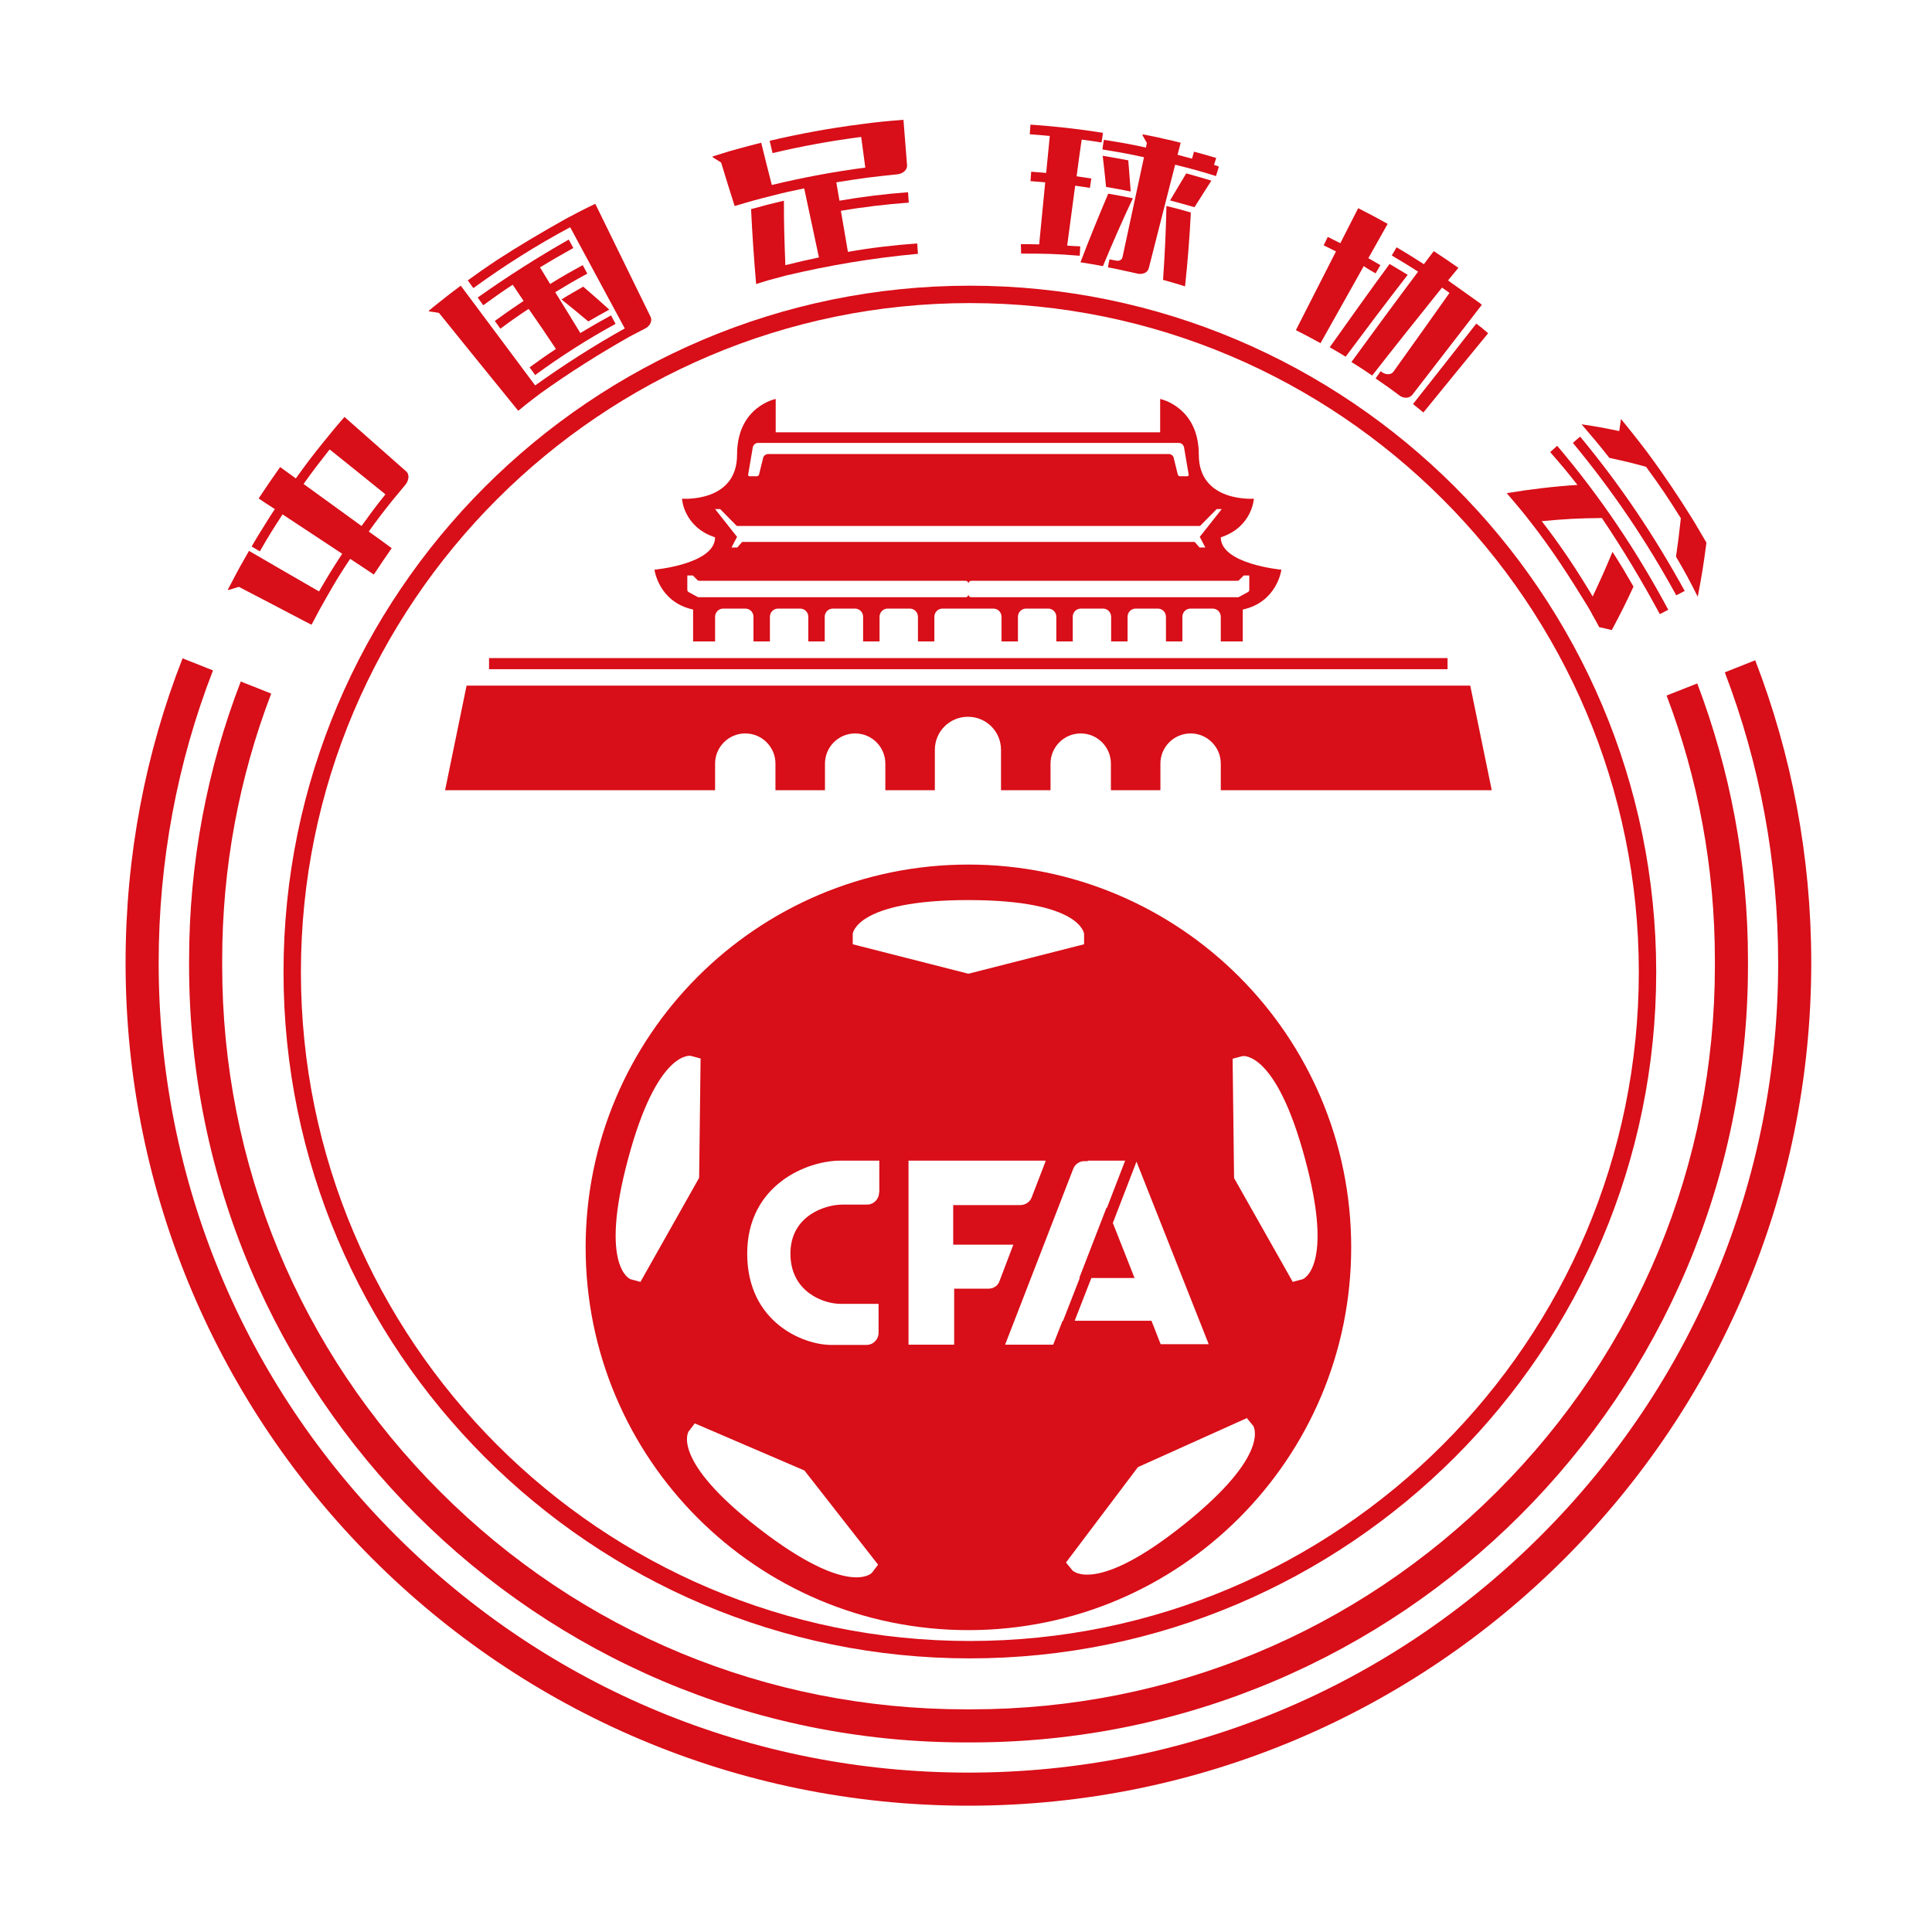
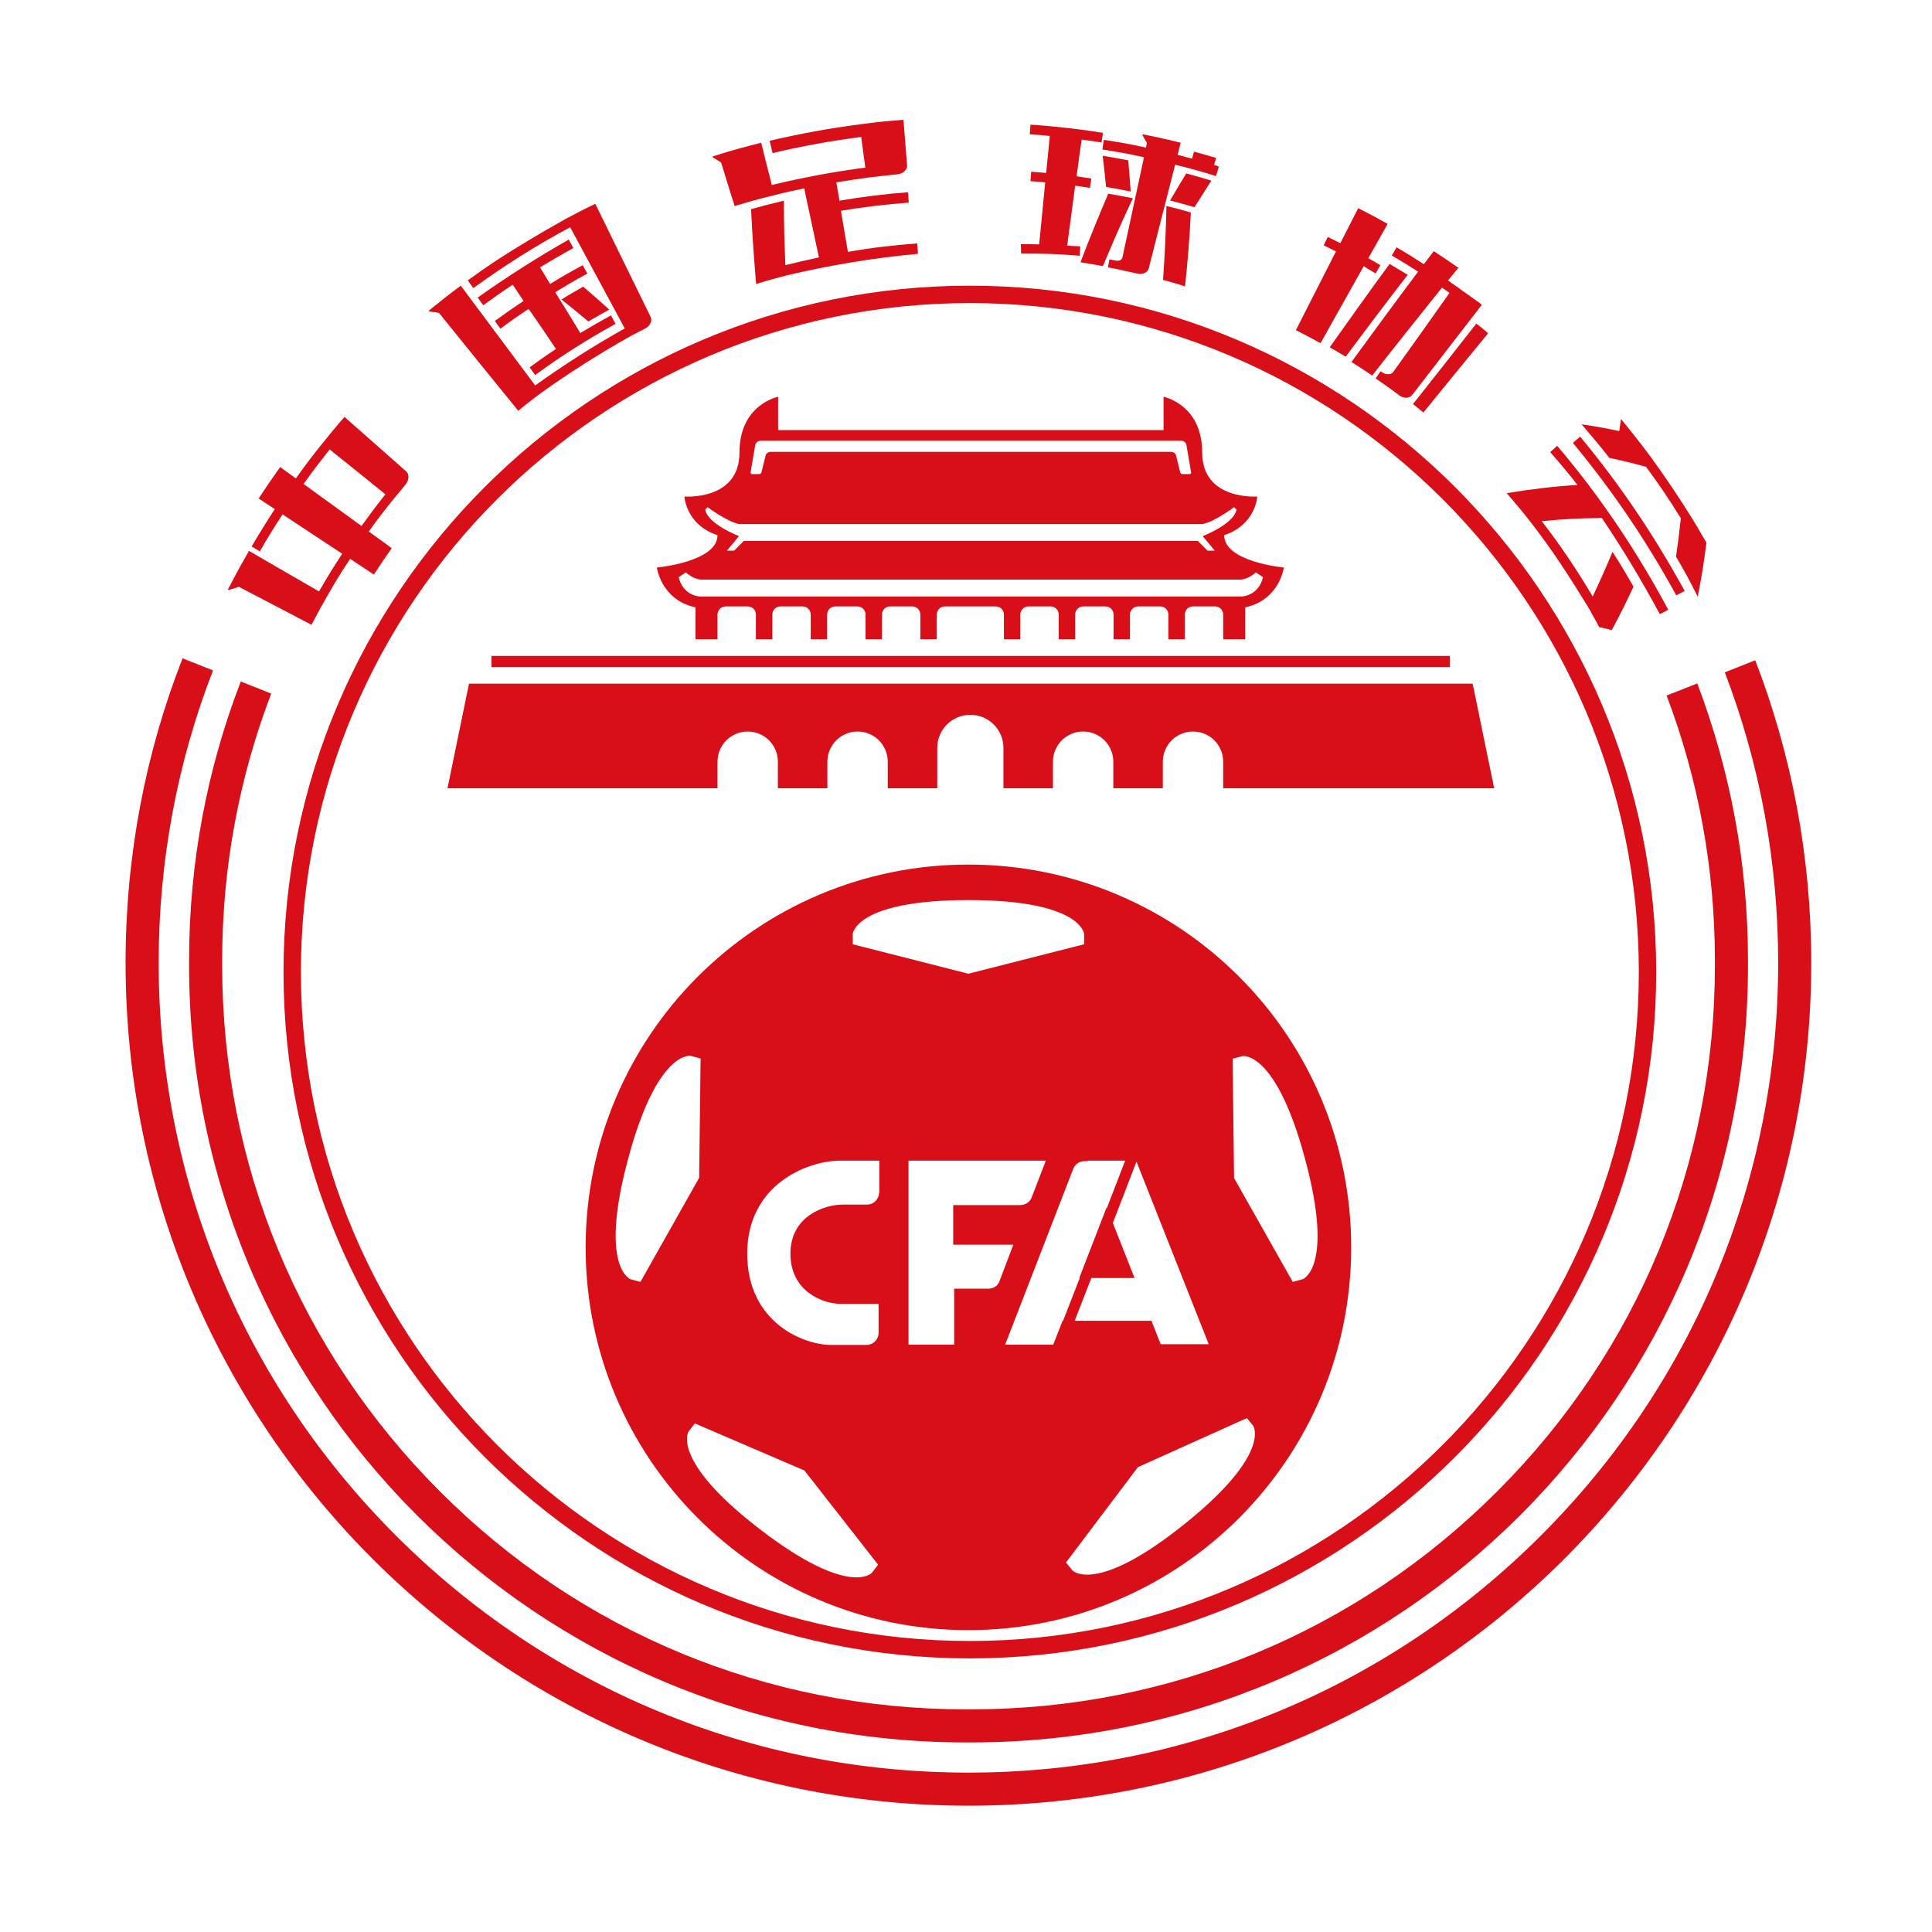
<svg xmlns="http://www.w3.org/2000/svg" version="1.1" id="图层_1" x="0px" y="0px" viewBox="0 0 800 800" style="enable-background:new 0 0 800 800;" xml:space="preserve">
  <style type="text/css">
	.st0{fill:#D80E18;}
</style>
+   <path class="st0" d="M401.6,686.7c-156.7,0-284.2-127.5-284.2-284.2c0-156.7,127.5-284.2,284.2-284.2  c156.7,0,284.2,127.5,284.2,284.2C685.8,559.2,558.3,686.7,401.6,686.7z M401.6,125.5c-152.7,0-277,124.2-277,277  c0,152.7,124.2,277,277,277c152.7,0,277-124.2,277-277C678.6,249.8,554.4,125.5,401.6,125.5z" />
+   <path class="st0" d="M401,358c-87.6,0-158.5,71-158.5,158.5S313.4,675,401,675c87.6,0,158.5-71,158.5-158.5S488.6,358,401,358z   M500.5,556.6h-19.9l-3.8-9.7h-31.8l6.9-17.7h17.9l-9-22.8l9.8-25.4L500.5,556.6z M353.1,386.7c0,0,1.1-14,47.9-14s47.9,14,47.9,14  v4.3L401,403.2L353.1,391V386.7z M261.1,529.7c0,0-13.2-4.7-1-49.9c12.1-45.2,25.9-42.6,25.9-42.6l4.1,1.1l-0.6,49.4l-24.3,43.1  L261.1,529.7z M361,651.3c0,0-9.4,10.4-46.5-18.2c-37-28.5-29.4-40.3-29.4-40.3l2.6-3.4l45.4,19.5l30.5,39L361,651.3z M364,493.8  c0,2.7-2.2,5-5,5h-10.2c-7,0-21.5,4.5-21.5,20.3s13.6,20.8,20.8,20.8c7.2,0,15.7,0,15.7,0v12c0,2.7-2.2,5-5,5h-14.7  c-11.4,0-34.7-9.3-34.7-37.8s24.8-38.5,38.5-38.5c13.7,0,16.2,0,16.2,0V493.8z M409.4,533.6h-14.3v23.2h-18.9v-76.2h56.7l0,0.4  l-5.7,14.8c-0.7,1.9-2.6,3.2-4.7,3.2h-27.8v16.4h24.9l-5.7,15C413.3,532.3,411.5,533.6,409.4,533.6z M440,546.9l-3.9,9.9h-19.9  l28.2-72.8c0.7-1.9,2.6-3.2,4.6-3.2h1.5l-0.1-0.2h15.5l-7.6,19.7l-0.1-0.3l-11.3,29.2h0.2l-6.9,17.7H440z M490.2,631.3  c-36.5,29.2-46.1,19-46.1,19l-2.7-3.3l29.8-39.5l45.1-20.3l2.7,3.3C518.9,590.5,526.7,602.1,490.2,631.3z M539.4,529.7l-4.1,1.1  L511,487.8l-0.6-49.4l4.1-1.1c0,0,13.8-2.5,25.9,42.6C552.6,525,539.4,529.7,539.4,529.7z" />
+   <path class="st0" d="M714.2,278.4c14.5,37.9,22.1,78.5,22.1,120.3c0,89.6-34.9,173.8-98.2,237.1C574.8,699.1,490.6,734,401,734  c-89.6,0-173.8-34.9-237.1-98.2S65.7,488.3,65.7,398.7c0-42.1,7.7-83,22.5-121.1l-12.6-5C60.3,311.6,52,354.2,52,398.7v0  c0,192.7,156.3,349,349,349h0c192.7,0,349-156.3,349-349v0c0-44.2-8.2-86.4-23.2-125.3L714.2,278.4z" />
+   <path class="st0" d="M690.1,288c13.1,34.5,20,71.5,20,109.6v2.3c0,82.3-32,159.6-90.2,217.7c-58.2,58.2-135.5,90.2-217.7,90.2h-2.3  c-82.3,0-159.6-32-217.7-90.2c-58.2-58.2-90.2-135.5-90.2-217.7v-2.3c0-38.4,7-75.6,20.3-110.4l-12.6-5  c-13.8,35.8-21.4,74.7-21.4,115.4v2.3c0,177.6,144,321.6,321.6,321.6h2.3c177.6,0,321.6-144,321.6-321.6v-2.3  c0-40.4-7.5-79-21-114.6L690.1,288z" />
  <g>
-     <path class="st0" d="M401.6,686.7c-156.7,0-284.2-127.5-284.2-284.2c0-156.7,127.5-284.2,284.2-284.2   c156.7,0,284.2,127.5,284.2,284.2C685.8,559.2,558.3,686.7,401.6,686.7z M401.6,125.5c-152.7,0-277,124.2-277,277   c0,152.7,124.2,277,277,277c152.7,0,277-124.2,277-277C678.6,249.8,554.4,125.5,401.6,125.5z" />
-     <g>
-       <rect x="202.5" y="272.5" class="st0" width="396.9" height="4.6" />
-       <path class="st0" d="M617.7,327.2l-8.9-43.3H193.2l-8.9,43.3h111.8v-11c0-6.9,5.6-12.5,12.5-12.5s12.5,5.6,12.5,12.5v11h20.5v-11    c0-6.9,5.6-12.5,12.5-12.5s12.5,5.6,12.5,12.5v11h20.5v-16.7c0-7.6,6.1-13.7,13.7-13.7s13.7,6.1,13.7,13.7v16.7h20.5v-11    c0-6.9,5.6-12.5,12.5-12.5s12.5,5.6,12.5,12.5v11h20.5v-11c0-6.9,5.6-12.5,12.5-12.5s12.5,5.6,12.5,12.5v11H617.7z" />
-       <path class="st0" d="M271,235.9c0,0,1.7,13.4,16,16.5v13.2h9.1v-10.2c0-1.9,1.5-3.4,3.4-3.4h9.1c1.9,0,3.4,1.5,3.4,3.4v10.2h6.8    v-10.2c0-1.9,1.5-3.4,3.4-3.4h9.1c1.9,0,3.4,1.5,3.4,3.4v10.2h6.8v-10.2c0-1.9,1.5-3.4,3.4-3.4h9.1c1.9,0,3.4,1.5,3.4,3.4v10.2    h6.8v-10.2c0-1.9,1.5-3.4,3.4-3.4h9.1c1.9,0,3.4,1.5,3.4,3.4v10.2h6.8v-10.2c0-1.9,1.5-3.4,3.4-3.4H401h10.3    c1.9,0,3.4,1.5,3.4,3.4v10.2h6.8v-10.2c0-1.9,1.5-3.4,3.4-3.4h9.1c1.9,0,3.4,1.5,3.4,3.4v10.2h6.8v-10.2c0-1.9,1.5-3.4,3.4-3.4    h9.1c1.9,0,3.4,1.5,3.4,3.4v10.2h6.8v-10.2c0-1.9,1.5-3.4,3.4-3.4h9.1c1.9,0,3.4,1.5,3.4,3.4v10.2h6.8v-10.2    c0-1.9,1.5-3.4,3.4-3.4h9.1c1.9,0,3.4,1.5,3.4,3.4v10.2h9.1v-13.2c14.3-3.1,16-16.5,16-16.5s-25.1-2.3-25.1-13.4    c13.1-4.3,13.7-16,13.7-16s-22.8,1.7-22.8-18.2s-16-23.1-16-23.1v13.8H401h-79.8v-13.8c0,0-16,3.1-16,23.1s-22.8,18.2-22.8,18.2    s0.6,11.7,13.7,16C296.1,233.6,271,235.9,271,235.9z M311.7,185.3c0.2-1.1,1.1-1.9,2.2-1.9H401h87.1c1.1,0,2,0.8,2.2,1.9l1.9,11.2    c0.1,0.4-0.2,0.7-0.6,0.7h-3c-0.4,0-0.8-0.3-0.9-0.7l-1.7-6.9c-0.2-1-1.1-1.6-2.1-1.6H401h-82.9c-1,0-1.9,0.7-2.1,1.6l-1.7,6.9    c-0.1,0.4-0.5,0.7-0.9,0.7h-3c-0.4,0-0.7-0.3-0.6-0.7L311.7,185.3z M298.2,210.8l6.7,6.8c0.1,0.1,0.2,0.2,0.4,0.2H401h95.7    c0.1,0,0.3-0.1,0.4-0.2l6.7-6.8h2.1l-9.1,11.5l2.3,4.4h-2.4l-2-2.3H401h-93.7l-2,2.3h-2.4l2.3-4.4l-9.1-11.5H298.2z M399.8,240.5    c0.7,0,1.2,0.5,1.2,1.2c0-0.7,0.5-1.2,1.2-1.2h110.1c0.3,0,0.6-0.1,0.8-0.3l1.9-1.9h2.3v5.9c0,0.4-0.2,0.8-0.6,1l-3.7,2    c-0.2,0.1-0.4,0.1-0.6,0.1H402.2c-0.7,0-1.2-0.5-1.2-1.2c0,0.7-0.5,1.2-1.2,1.2H289.5c-0.2,0-0.4,0-0.6-0.1l-3.7-2    c-0.4-0.2-0.6-0.6-0.6-1v-5.9h2.3l1.9,1.9c0.2,0.2,0.5,0.3,0.8,0.3H399.8z" />
-     </g>
-     <path class="st0" d="M401,358c-87.6,0-158.5,71-158.5,158.5S313.4,675,401,675c87.6,0,158.5-71,158.5-158.5S488.6,358,401,358z    M500.5,556.6h-19.9l-3.8-9.7h-31.8l6.9-17.7h17.9l-9-22.8l9.8-25.4L500.5,556.6z M353.1,386.7c0,0,1.1-14,47.9-14s47.9,14,47.9,14   v4.3L401,403.2L353.1,391V386.7z M261.1,529.7c0,0-13.2-4.7-1-49.9c12.1-45.2,25.9-42.6,25.9-42.6l4.1,1.1l-0.6,49.4l-24.3,43.1   L261.1,529.7z M361,651.3c0,0-9.4,10.4-46.5-18.2c-37-28.5-29.4-40.3-29.4-40.3l2.6-3.4l45.4,19.5l30.5,39L361,651.3z M364,493.8   c0,2.7-2.2,5-5,5h-10.2c-7,0-21.5,4.5-21.5,20.3s13.6,20.8,20.8,20.8c7.2,0,15.7,0,15.7,0v12c0,2.7-2.2,5-5,5h-14.7   c-11.4,0-34.7-9.3-34.7-37.8s24.8-38.5,38.5-38.5c13.7,0,16.2,0,16.2,0V493.8z M409.4,533.6h-14.3v23.2h-18.9v-76.2h56.7l0,0.4   l-5.7,14.8c-0.7,1.9-2.6,3.2-4.7,3.2h-27.8v16.4h24.9l-5.7,15C413.3,532.3,411.5,533.6,409.4,533.6z M440,546.9l-3.9,9.9h-19.9   l28.2-72.8c0.7-1.9,2.6-3.2,4.6-3.2h1.5l-0.1-0.2h15.5l-7.6,19.7l-0.1-0.3l-11.3,29.2h0.2l-6.9,17.7H440z M490.2,631.3   c-36.5,29.2-46.1,19-46.1,19l-2.7-3.3l29.8-39.5l45.1-20.3l2.7,3.3C518.9,590.5,526.7,602.1,490.2,631.3z M539.4,529.7l-4.1,1.1   L511,487.8l-0.6-49.4l4.1-1.1c0,0,13.8-2.5,25.9,42.6C552.6,525,539.4,529.7,539.4,529.7z" />
-     <path class="st0" d="M714.2,278.4c14.5,37.9,22.1,78.5,22.1,120.3c0,89.6-34.9,173.8-98.2,237.1C574.8,699.1,490.6,734,401,734   c-89.6,0-173.8-34.9-237.1-98.2S65.7,488.3,65.7,398.7c0-42.1,7.7-83,22.5-121.1l-12.6-5C60.3,311.6,52,354.2,52,398.7v0   c0,192.7,156.3,349,349,349h0c192.7,0,349-156.3,349-349v0c0-44.2-8.2-86.4-23.2-125.3L714.2,278.4z" />
-     <path class="st0" d="M690.1,288c13.1,34.5,20,71.5,20,109.6v2.3c0,82.3-32,159.6-90.2,217.7c-58.2,58.2-135.5,90.2-217.7,90.2h-2.3   c-82.3,0-159.6-32-217.7-90.2c-58.2-58.2-90.2-135.5-90.2-217.7v-2.3c0-38.4,7-75.6,20.3-110.4l-12.6-5   c-13.8,35.8-21.4,74.7-21.4,115.4v2.3c0,177.6,144,321.6,321.6,321.6h2.3c177.6,0,321.6-144,321.6-321.6v-2.3   c0-40.4-7.5-79-21-114.6L690.1,288z" />
    <g>
      <g>
        <g>
+           <path class="st0" d="M569.6,113.2c0.8-1.4,1.2-2,2-3.4c-2-1.2-3-1.7-5-2.9c3.2-5.7,4.8-8.5,8-14.2c-4.8-2.7-7.3-4-12.2-6.5      c-3,5.8-4.4,8.7-7.4,14.5c-2.1-1-3.1-1.6-5.2-2.6c-0.7,1.4-1,2.1-1.7,3.5c2,1,3.1,1.5,5.1,2.5c-5.5,10.9-11.1,21.7-16.6,32.6      c4.1,2.1,6.2,3.2,10.2,5.4c6-10.6,11.9-21.3,17.9-31.9C566.6,111.5,567.6,112,569.6,113.2z" />
+           <path class="st0" d="M602.5,118.2c-1.2-0.8-1.7-1.2-2.9-2.1c1.7-2.1,2.6-3.1,4.3-5.2c-4-2.8-6.1-4.2-10.2-6.9      c-1.6,2.1-2.5,3.2-4.1,5.4c-4.5-2.9-6.7-4.3-11.3-7c-0.8,1.4-1.2,2-2,3.4c4.4,2.6,6.6,3.9,10.9,6.7      c-9.3,12.4-18.5,24.9-27.6,37.4c3.5,2.2,5.2,3.3,8.6,5.6c9.5-12.2,19.2-24.3,28.9-36.4c1.3,0.9,1.9,1.3,3.1,2.2      c-7.7,10.9-15.4,21.7-23.2,32.6c-0.9,1.3-3,1.4-4.6,0.3c-0.3-0.2-0.4-0.3-0.7-0.5c-0.8,1.2-1.3,1.8-2.1,3c1.4,1,2.2,1.5,3.6,2.5      c0.2,0.2,0.3,0.2,0.6,0.4c2.2,1.6,3.4,2.4,5.6,4.1c1.8,1.4,4.2,1.3,5.4-0.2c9.6-12.4,19.2-24.9,28.8-37.3      c-0.3-0.2-0.4-0.3-0.7-0.6C608.8,122.7,606.7,121.2,602.5,118.2z" />
+           <path class="st0" d="M575.4,109.3c-8.4,11.4-16.6,23-24.8,34.5c2.7,1.5,4,2.3,6.6,3.9c8.5-11.4,17-22.7,25.7-33.9      C579.9,112,578.4,111.1,575.4,109.3z" />
+           <path class="st0" d="M611.3,134c-8.7,11.1-17.4,22.2-26.2,33.3c1.7,1.4,2.6,2.1,4.3,3.5c8.9-10.9,17.8-21.9,26.8-32.8      C614.3,136.3,613.3,135.5,611.3,134z" />
+         </g>
+         <g>
+           <path class="st0" d="M666.4,189.6c6,1.3,9.1,2,15.2,3.7c6,8.2,8.9,12.5,14.4,21.3c-0.7,6.4-1.1,9.6-2,15.9      c3.8,6.5,5.6,9.8,9,16.6c1.7-8.8,2.4-13.3,3.6-22.4c-0.8-1.4-1.2-2-2-3.4c-3.1-5.4-4.8-8-8.1-13.2c-3.5-5.4-5.3-8-8.9-13.2      c-4.4-6.2-6.6-9.2-11.3-15.1c-2-2.5-3-3.8-5.1-6.3c-0.3,2-0.4,3-0.7,5c-6.3-1.3-9.4-1.9-15.6-2.8      C659.7,181.3,662,184,666.4,189.6z" />
+           <path class="st0" d="M651.3,183.4c16.5,19.9,30.4,40.5,42.8,63.1c1.4-0.7,2.1-1.1,3.5-1.8c-12.6-22.9-26.6-43.8-43.3-63.9      C653,181.9,652.4,182.4,651.3,183.4z" />
+           <path class="st0" d="M641.9,187.2c4.6,5.3,6.9,8,11.3,13.6c-9.7,0.6-19.6,1.8-29.3,3.4c2.4,2.8,3.6,4.2,6,7.1      c1.6,1.9,2.3,2.9,3.9,4.9c8.7,11.1,16.3,22.9,23.7,35c0.8,1.4,1.2,2,1.9,3.4c1.2,2,1.7,3.1,2.8,5.1c2.3,0.5,2.9,0.6,5.2,1.2      c3.8-7.1,5.6-10.7,9-18c-3.4-5.9-5.1-8.8-8.7-14.4c-3.1,7.5-4.8,11.2-8.2,18.5c-6.4-10.8-13.4-21.3-21.1-31.2      c9.8-0.9,14.8-1.2,24.9-1.3c8.7,12.9,16.6,26.1,24,39.8c1.4-0.7,2.1-1.1,3.5-1.8c-13.1-24.4-28.1-46.8-46-67.9      C643.7,185.6,643.1,186.1,641.9,187.2z" />
+         </g>
+         <path class="st0" d="M142.5,172.8c-3.7,4.2-5.4,6.4-9,10.8c-4.5,5.6-6.7,8.5-11,14.5c-2.6-1.9-3.9-2.8-6.5-4.7     c-3.6,5.1-5.4,7.7-8.9,13c2.7,1.8,4,2.7,6.7,4.4c-2.9,4.4-4.2,6.6-7,11.1c-1,1.7-1.6,2.6-2.6,4.4c1.4,0.8,2,1.2,3.4,2     c3.6-6.3,5.5-9.3,9.4-15.3c8.2,5.4,16.5,10.9,24.7,16.3c-4,6.1-5.9,9.2-9.6,15.6c-9.7-5.6-19.4-11.2-29-16.8     c-3,5.2-4.5,7.9-7.3,13.3c-0.6,1.1-0.9,1.7-1.5,2.8c0.2,0.1,0.4,0.1,0.7,0c1.6-0.5,2.3-0.7,3.9-1.2c8.9,4.6,17.8,9.3,26.6,13.9     c1.4,0.7,2.1,1.1,3.5,1.8c2.5-4.8,3.8-7.2,6.5-11.9c3.6-6.3,5.5-9.4,9.5-15.4c3.9,2.6,5.9,3.9,9.8,6.5c2.9-4.4,4.4-6.6,7.4-10.9     c-3.8-2.8-5.7-4.2-9.5-6.9c3.8-5.3,5.8-7.9,9.8-12.9c0.4-0.5,0.6-0.7,1-1.2c1.7-2.1,2.6-3.1,4.3-5.2c1.6-1.9,1.8-4.4,0.4-5.6     c-8.5-7.5-17.1-15.1-25.6-22.6C142.6,172.7,142.6,172.7,142.5,172.8z M159.6,204.7c-4.1,5.1-6,7.7-9.9,13.1     c-8-5.8-16-11.6-24-17.4c4.2-5.9,6.4-8.7,10.8-14.3C144.3,192.3,151.9,198.5,159.6,204.7z" />
+         <g>
+           <path class="st0" d="M230.2,144.5c-4.4,2.9-6.6,4.5-10.9,7.6c0.9,1.3,1.4,1.9,2.3,3.2c10.6-7.8,21.8-14.9,33.3-21.2      c-0.8-1.4-1.1-2.1-1.9-3.5c-5.1,2.8-7.7,4.3-12.7,7.3c-4.1-6.8-6.2-10.1-10.4-16.9c5.3-3.2,7.9-4.8,13.3-7.7      c-0.8-1.4-1.1-2.1-1.9-3.5c-5.5,3-8.2,4.5-13.5,7.8c-1.7-2.8-2.5-4.1-4.2-6.9c5.5-3.3,8.2-4.9,13.8-8c-0.8-1.4-1.1-2.1-1.9-3.5      c-13,7.4-25.4,15.3-37.7,24c0.9,1.3,1.4,1.9,2.3,3.2c4.8-3.5,7.2-5.2,12.2-8.5c1.8,2.7,2.7,4,4.5,6.7c-4.8,3.2-7.2,4.9-11.9,8.3      c0.9,1.3,1.4,1.9,2.3,3.2c4.6-3.4,7-5.1,11.7-8.2C223.6,134.6,225.8,137.9,230.2,144.5z" />
+           <path class="st0" d="M232.5,124c4.5,3.6,6.7,5.4,11.1,9.1c3.5-2,5.2-3,8.7-4.9c-4.2-3.8-6.4-5.7-10.8-9.5      C237.9,120.8,236,121.8,232.5,124z" />
+           <path class="st0" d="M240,87.6c-2.3,1.2-3.4,1.8-5.7,3c-9.8,5.5-19.3,11.1-28.7,17.2c-4.8,3.2-7.2,4.9-11.9,8.3      c0.9,1.3,1.4,1.9,2.3,3.2c12.8-9.3,26.2-17.8,40.1-25.2c7.5,14,15.1,27.9,22.6,41.9c-12.9,7.2-25.1,15-37.1,23.6      c-10.3-13.8-20.6-27.6-30.8-41.3c-4.5,3.3-6.7,5.1-11.1,8.6c0,0,0,0,0,0c0,0,0,0,0,0c-0.9,0.7-1.3,1.1-2.2,1.8      c0.1,0.2,0.4,0.3,0.6,0.3c1.5,0.2,2.2,0.3,3.7,0.6c10.9,13.5,21.8,27,32.8,40.5c2.5-2.1,3.8-3.1,6.4-5.1      c1.2-0.9,1.7-1.3,2.9-2.2c11.9-8.5,23.9-16.1,36.6-23.3c0.6-0.3,0.9-0.5,1.5-0.8c2.1-1.1,3.1-1.6,5.2-2.7c2-1,3-3.2,2.2-4.8      c-7.6-15.6-15.3-31.2-22.9-46.8C243.9,85.6,242.6,86.3,240,87.6z" />
+         </g>
+         <path class="st0" d="M351.1,104.3c-1.2-6.8-1.7-10.2-2.9-17c9.2-1.6,18.7-2.7,28.1-3.4c-0.1-1.7-0.2-2.6-0.3-4.3     c-9.5,0.7-19.1,1.9-28.4,3.5c-0.5-3-0.8-4.6-1.3-7.6c5-0.8,7.5-1.2,12.6-1.9c0,0,0,0,0,0c5-0.6,7.5-0.9,12.5-1.4     c2.5-0.2,4.3-1.9,4.2-3.7c-0.6-7.6-0.9-11.3-1.5-18.9c-7.2,0.6-10.9,0.9-18.1,1.9c-12.5,1.6-25,3.9-37.3,6.8     c0.5,2,0.7,3.1,1.2,5.1c12.1-2.9,24.4-5.1,36.7-6.7c0.7,5.1,1,7.6,1.7,12.7c-13,1.7-25.9,4.1-38.7,7.2c-1.8-7-2.7-10.5-4.4-17.5     c-3.6,0.9-5.4,1.4-9.1,2.4c-3.4,0.9-5.1,1.4-8.5,2.5c0,0,0,0,0,0c0,0,0,0,0,0c-1,0.3-1.6,0.5-2.6,0.8c0.1,0.2,0.2,0.4,0.4,0.5     c1.3,0.8,1.9,1.2,3.2,2c2.2,7.2,3.3,10.8,5.6,18c6.1-1.8,9.1-2.7,15.3-4.2c0,0,0,0,0,0c5.4-1.4,8.1-2,13.5-3.1     c2,9.5,4.1,19.1,6.1,28.6c-5.6,1.2-8.3,1.8-13.9,3.2c-0.4-10.7-0.6-16-0.6-26.7c-5.5,1.3-8.2,2-13.6,3.5     c0.5,10.4,1.2,20.7,2.1,31c2-0.6,3-0.9,4.9-1.5c2.9-0.8,4.4-1.2,7.4-2c18.2-4.3,36.1-7.3,54.7-9c-0.1-1.7-0.2-2.6-0.3-4.3     C370.2,101.5,360.6,102.6,351.1,104.3z" />
+         <g>
+           <path class="st0" d="M494.6,85.8c2.8-4.4,4.2-6.6,7-11c-4.2-1.3-6.2-1.8-10.4-3c-2.7,4.4-4,6.7-6.7,11.2      C488.5,84.1,490.6,84.6,494.6,85.8z" />
+           <path class="st0" d="M493.1,88c-4-1.2-6-1.7-10.1-2.7c-0.2,10.2-0.7,20.4-1.4,30.6c3.6,1,5.5,1.5,9.1,2.7      C491.8,108.4,492.6,98.2,493.1,88z" />
          <g>
-             <path class="st0" d="M569.6,113.2c0.8-1.4,1.2-2,2-3.4c-2-1.2-3-1.7-5-2.9c3.2-5.7,4.8-8.5,8-14.2c-4.8-2.7-7.3-4-12.2-6.5       c-3,5.8-4.4,8.7-7.4,14.5c-2.1-1-3.1-1.6-5.2-2.6c-0.7,1.4-1,2.1-1.7,3.5c2,1,3.1,1.5,5.1,2.5c-5.5,10.9-11.1,21.7-16.6,32.6       c4.1,2.1,6.2,3.2,10.2,5.4c6-10.6,11.9-21.3,17.9-31.9C566.6,111.5,567.6,112,569.6,113.2z" />
-             <path class="st0" d="M602.5,118.2c-1.2-0.8-1.7-1.2-2.9-2.1c1.7-2.1,2.6-3.1,4.3-5.2c-4-2.8-6.1-4.2-10.2-6.9       c-1.6,2.1-2.5,3.2-4.1,5.4c-4.5-2.9-6.7-4.3-11.3-7c-0.8,1.4-1.2,2-2,3.4c4.4,2.6,6.6,3.9,10.9,6.7       c-9.3,12.4-18.5,24.9-27.6,37.4c3.5,2.2,5.2,3.3,8.6,5.6c9.5-12.2,19.2-24.3,28.9-36.4c1.3,0.9,1.9,1.3,3.1,2.2       c-7.7,10.9-15.4,21.7-23.2,32.6c-0.9,1.3-3,1.4-4.6,0.3c-0.3-0.2-0.4-0.3-0.7-0.5c-0.8,1.2-1.3,1.8-2.1,3       c1.4,1,2.2,1.5,3.6,2.5c0.2,0.2,0.3,0.2,0.6,0.4c2.2,1.6,3.4,2.4,5.6,4.1c1.8,1.4,4.2,1.3,5.4-0.2       c9.6-12.4,19.2-24.9,28.8-37.3c-0.3-0.2-0.4-0.3-0.7-0.6C608.8,122.7,606.7,121.2,602.5,118.2z" />
-             <path class="st0" d="M575.4,109.3c-8.4,11.4-16.6,23-24.8,34.5c2.7,1.5,4,2.3,6.6,3.9c8.5-11.4,17-22.7,25.7-33.9       C579.9,112,578.4,111.1,575.4,109.3z" />
-             <path class="st0" d="M611.3,134c-8.7,11.1-17.4,22.2-26.2,33.3c1.7,1.4,2.6,2.1,4.3,3.5c8.9-10.9,17.8-21.9,26.8-32.8       C614.3,136.3,613.3,135.5,611.3,134z" />
-           </g>
-           <g>
-             <path class="st0" d="M666.4,189.6c6,1.3,9.1,2,15.2,3.7c6,8.2,8.9,12.5,14.4,21.3c-0.7,6.4-1.1,9.6-2,15.9       c3.8,6.5,5.6,9.8,9,16.6c1.7-8.8,2.4-13.3,3.6-22.4c-0.8-1.4-1.2-2-2-3.4c-3.1-5.4-4.8-8-8.1-13.2c-3.5-5.4-5.3-8-8.9-13.2       c-4.4-6.2-6.6-9.2-11.3-15.1c-2-2.5-3-3.8-5.1-6.3c-0.3,2-0.4,3-0.7,5c-6.3-1.3-9.4-1.9-15.6-2.8       C659.7,181.3,662,184,666.4,189.6z" />
-             <path class="st0" d="M651.3,183.4c16.5,19.9,30.4,40.5,42.8,63.1c1.4-0.7,2.1-1.1,3.5-1.8c-12.6-22.9-26.6-43.8-43.3-63.9       C653,181.9,652.4,182.4,651.3,183.4z" />
-             <path class="st0" d="M641.9,187.2c4.6,5.3,6.9,8,11.3,13.6c-9.7,0.6-19.6,1.8-29.3,3.4c2.4,2.8,3.6,4.2,6,7.1       c1.6,1.9,2.3,2.9,3.9,4.9c8.7,11.1,16.3,22.9,23.7,35c0.8,1.4,1.2,2,1.9,3.4c1.2,2,1.7,3.1,2.8,5.1c2.3,0.5,2.9,0.6,5.2,1.2       c3.8-7.1,5.6-10.7,9-18c-3.4-5.9-5.1-8.8-8.7-14.4c-3.1,7.5-4.8,11.2-8.2,18.5c-6.4-10.8-13.4-21.3-21.1-31.2       c9.8-0.9,14.8-1.2,24.9-1.3c8.7,12.9,16.6,26.1,24,39.8c1.4-0.7,2.1-1.1,3.5-1.8c-13.1-24.4-28.1-46.8-46-67.9       C643.7,185.6,643.1,186.1,641.9,187.2z" />
-           </g>
-           <path class="st0" d="M142.5,172.8c-3.7,4.2-5.4,6.4-9,10.8c-4.5,5.6-6.7,8.5-11,14.5c-2.6-1.9-3.9-2.8-6.5-4.7      c-3.6,5.1-5.4,7.7-8.9,13c2.7,1.8,4,2.7,6.7,4.4c-2.9,4.4-4.2,6.6-7,11.1c-1,1.7-1.6,2.6-2.6,4.4c1.4,0.8,2,1.2,3.4,2      c3.6-6.3,5.5-9.3,9.4-15.3c8.2,5.4,16.5,10.9,24.7,16.3c-4,6.1-5.9,9.2-9.6,15.6c-9.7-5.6-19.4-11.2-29-16.8      c-3,5.2-4.5,7.9-7.3,13.3c-0.6,1.1-0.9,1.7-1.5,2.8c0.2,0.1,0.4,0.1,0.7,0c1.6-0.5,2.3-0.7,3.9-1.2c8.9,4.6,17.8,9.3,26.6,13.9      c1.4,0.7,2.1,1.1,3.5,1.8c2.5-4.8,3.8-7.2,6.5-11.9c3.6-6.3,5.5-9.4,9.5-15.4c3.9,2.6,5.9,3.9,9.8,6.5c2.9-4.4,4.4-6.6,7.4-10.9      c-3.8-2.8-5.7-4.2-9.5-6.9c3.8-5.3,5.8-7.9,9.8-12.9c0.4-0.5,0.6-0.7,1-1.2c1.7-2.1,2.6-3.1,4.3-5.2c1.6-1.9,1.8-4.4,0.4-5.6      c-8.5-7.5-17.1-15.1-25.6-22.6C142.6,172.7,142.6,172.7,142.5,172.8z M159.6,204.7c-4.1,5.1-6,7.7-9.9,13.1      c-8-5.8-16-11.6-24-17.4c4.2-5.9,6.4-8.7,10.8-14.3C144.3,192.3,151.9,198.5,159.6,204.7z" />
-           <g>
-             <path class="st0" d="M230.2,144.5c-4.4,2.9-6.6,4.5-10.9,7.6c0.9,1.3,1.4,1.9,2.3,3.2c10.6-7.8,21.8-14.9,33.3-21.2       c-0.8-1.4-1.1-2.1-1.9-3.5c-5.1,2.8-7.7,4.3-12.7,7.3c-4.1-6.8-6.2-10.1-10.4-16.9c5.3-3.2,7.9-4.8,13.3-7.7       c-0.8-1.4-1.1-2.1-1.9-3.5c-5.5,3-8.2,4.5-13.5,7.8c-1.7-2.8-2.5-4.1-4.2-6.9c5.5-3.3,8.2-4.9,13.8-8c-0.8-1.4-1.1-2.1-1.9-3.5       c-13,7.4-25.4,15.3-37.7,24c0.9,1.3,1.4,1.9,2.3,3.2c4.8-3.5,7.2-5.2,12.2-8.5c1.8,2.7,2.7,4,4.5,6.7       c-4.8,3.2-7.2,4.9-11.9,8.3c0.9,1.3,1.4,1.9,2.3,3.2c4.6-3.4,7-5.1,11.7-8.2C223.6,134.6,225.8,137.9,230.2,144.5z" />
-             <path class="st0" d="M232.5,124c4.5,3.6,6.7,5.4,11.1,9.1c3.5-2,5.2-3,8.7-4.9c-4.2-3.8-6.4-5.7-10.8-9.5       C237.9,120.8,236,121.8,232.5,124z" />
-             <path class="st0" d="M240,87.6c-2.3,1.2-3.4,1.8-5.7,3c-9.8,5.5-19.3,11.1-28.7,17.2c-4.8,3.2-7.2,4.9-11.9,8.3       c0.9,1.3,1.4,1.9,2.3,3.2c12.8-9.3,26.2-17.8,40.1-25.2c7.5,14,15.1,27.9,22.6,41.9c-12.9,7.2-25.1,15-37.1,23.6       c-10.3-13.8-20.6-27.6-30.8-41.3c-4.5,3.3-6.7,5.1-11.1,8.6c0,0,0,0,0,0c0,0,0,0,0,0c-0.9,0.7-1.3,1.1-2.2,1.8       c0.1,0.2,0.4,0.3,0.6,0.3c1.5,0.2,2.2,0.3,3.7,0.6c10.9,13.5,21.8,27,32.8,40.5c2.5-2.1,3.8-3.1,6.4-5.1       c1.2-0.9,1.7-1.3,2.9-2.2c11.9-8.5,23.9-16.1,36.6-23.3c0.6-0.3,0.9-0.5,1.5-0.8c2.1-1.1,3.1-1.6,5.2-2.7c2-1,3-3.2,2.2-4.8       c-7.6-15.6-15.3-31.2-22.9-46.8C243.9,85.6,242.6,86.3,240,87.6z" />
-           </g>
-           <path class="st0" d="M351.1,104.3c-1.2-6.8-1.7-10.2-2.9-17c9.2-1.6,18.7-2.7,28.1-3.4c-0.1-1.7-0.2-2.6-0.3-4.3      c-9.5,0.7-19.1,1.9-28.4,3.5c-0.5-3-0.8-4.6-1.3-7.6c5-0.8,7.5-1.2,12.6-1.9c0,0,0,0,0,0c5-0.6,7.5-0.9,12.5-1.4      c2.5-0.2,4.3-1.9,4.2-3.7c-0.6-7.6-0.9-11.3-1.5-18.9c-7.2,0.6-10.9,0.9-18.1,1.9c-12.5,1.6-25,3.9-37.3,6.8      c0.5,2,0.7,3.1,1.2,5.1c12.1-2.9,24.4-5.1,36.7-6.7c0.7,5.1,1,7.6,1.7,12.7c-13,1.7-25.9,4.1-38.7,7.2c-1.8-7-2.7-10.5-4.4-17.5      c-3.6,0.9-5.4,1.4-9.1,2.4c-3.4,0.9-5.1,1.4-8.5,2.5c0,0,0,0,0,0c0,0,0,0,0,0c-1,0.3-1.6,0.5-2.6,0.8c0.1,0.2,0.2,0.4,0.4,0.5      c1.3,0.8,1.9,1.2,3.2,2c2.2,7.2,3.3,10.8,5.6,18c6.1-1.8,9.1-2.7,15.3-4.2c0,0,0,0,0,0c5.4-1.4,8.1-2,13.5-3.1      c2,9.5,4.1,19.1,6.1,28.6c-5.6,1.2-8.3,1.8-13.9,3.2c-0.4-10.7-0.6-16-0.6-26.7c-5.5,1.3-8.2,2-13.6,3.5      c0.5,10.4,1.2,20.7,2.1,31c2-0.6,3-0.9,4.9-1.5c2.9-0.8,4.4-1.2,7.4-2c18.2-4.3,36.1-7.3,54.7-9c-0.1-1.7-0.2-2.6-0.3-4.3      C370.2,101.5,360.6,102.6,351.1,104.3z" />
-           <g>
-             <path class="st0" d="M494.6,85.8c2.8-4.4,4.2-6.6,7-11c-4.2-1.3-6.2-1.8-10.4-3c-2.7,4.4-4,6.7-6.7,11.2       C488.5,84.1,490.6,84.6,494.6,85.8z" />
-             <path class="st0" d="M493.1,88c-4-1.2-6-1.7-10.1-2.7c-0.2,10.2-0.7,20.4-1.4,30.6c3.6,1,5.5,1.5,9.1,2.7       C491.8,108.4,492.6,98.2,493.1,88z" />
-             <g>
-               <path class="st0" d="M441.9,101.7c1.3-9.9,2-14.9,3.3-24.8c2.4,0.3,3.6,0.5,6.1,0.9c0.2-1.6,0.4-2.3,0.6-3.9        c-2.5-0.4-3.7-0.5-6.1-0.9c0.8-6.1,1.2-9.1,2.1-15.2c3.3,0.4,4.9,0.7,8.2,1.2c0.3-1.6,0.4-2.4,0.6-4c-9.9-1.6-20-2.7-30-3.4        c-0.1,1.6-0.2,2.4-0.3,4c3.3,0.2,5,0.4,8.3,0.7c-0.6,6.1-0.9,9.2-1.5,15.3c-2.5-0.2-3.7-0.3-6.2-0.5c-0.1,1.6-0.2,2.4-0.3,3.9        c2.4,0.2,3.7,0.3,6.1,0.5c-1,10.3-1.5,15.4-2.5,25.7c-3-0.1-4.6-0.1-7.6-0.1c0.1,1.6,0.1,2.4,0.1,3.9c9.7,0,14.6,0.1,24.3,0.9        c0.1-1.6,0.1-2.4,0.2-3.9C445.2,101.9,444.1,101.9,441.9,101.7z" />
-               <path class="st0" d="M467.2,66.4c-4.2-0.8-6.4-1.2-10.6-1.9c0.6,5.2,0.9,7.7,1.4,12.9c4.1,0.7,6.2,1.1,10.2,1.9        C467.8,74.1,467.6,71.6,467.2,66.4z" />
-               <path class="st0" d="M458.9,80.2c-4,9.4-7.9,18.9-11.5,28.4c3.7,0.6,5.6,0.9,9.3,1.6c3.9-9.4,8-18.8,12.4-28.1        C465.1,81.3,463,80.9,458.9,80.2z" />
-               <path class="st0" d="M502.7,68.3c0.4-1.2,0.5-1.7,0.9-2.9c-3.7-1.1-5.5-1.6-9.2-2.6c-0.3,1.2-0.5,1.7-0.8,2.9        c-2.4-0.6-3.6-1-6-1.6c0.5-2,0.8-3,1.3-5c-2.7-0.7-4.1-1-6.8-1.6c-2.6-0.6-3.9-0.9-6.5-1.4c0,0,0,0,0,0c0,0,0,0,0,0        c-1-0.2-1.5-0.3-2.5-0.5c0,0.2,0,0.4,0.1,0.6c0.7,1.2,1,1.8,1.7,3c-0.2,0.7-0.2,1.1-0.4,1.9c-6.9-1.5-10.4-2.1-17.4-3.2        c-0.3,1.6-0.4,2.4-0.6,4c6.9,1.1,10.3,1.7,17.2,3.2c-3,13.8-5.9,27.6-8.9,41.4c-0.2,1.1-1.4,1.7-2.7,1.4        c-1.1-0.2-1.6-0.3-2.7-0.5c-0.3,1.3-0.4,2-0.6,3.3c2,0.4,3,0.6,5,1c0.1,0,0.2,0,0.4,0.1c2.7,0.6,4.1,0.9,6.8,1.5        c2.2,0.5,4.3-0.5,4.7-2.3c3.6-14.3,7.3-28.6,10.9-42.8c6.8,1.7,10.2,2.6,16.9,4.7c0.5-1.5,0.7-2.3,1.2-3.9        C503.9,68.6,503.5,68.5,502.7,68.3z" />
-             </g>
+             <path class="st0" d="M441.9,101.7c1.3-9.9,2-14.9,3.3-24.8c2.4,0.3,3.6,0.5,6.1,0.9c0.2-1.6,0.4-2.3,0.6-3.9       c-2.5-0.4-3.7-0.5-6.1-0.9c0.8-6.1,1.2-9.1,2.1-15.2c3.3,0.4,4.9,0.7,8.2,1.2c0.3-1.6,0.4-2.4,0.6-4c-9.9-1.6-20-2.7-30-3.4       c-0.1,1.6-0.2,2.4-0.3,4c3.3,0.2,5,0.4,8.3,0.7c-0.6,6.1-0.9,9.2-1.5,15.3c-2.5-0.2-3.7-0.3-6.2-0.5c-0.1,1.6-0.2,2.4-0.3,3.9       c2.4,0.2,3.7,0.3,6.1,0.5c-1,10.3-1.5,15.4-2.5,25.7c-3-0.1-4.6-0.1-7.6-0.1c0.1,1.6,0.1,2.4,0.1,3.9c9.7,0,14.6,0.1,24.3,0.9       c0.1-1.6,0.1-2.4,0.2-3.9C445.2,101.9,444.1,101.9,441.9,101.7z" />
+             <path class="st0" d="M467.2,66.4c-4.2-0.8-6.4-1.2-10.6-1.9c0.6,5.2,0.9,7.7,1.4,12.9c4.1,0.7,6.2,1.1,10.2,1.9       C467.8,74.1,467.6,71.6,467.2,66.4z" />
+             <path class="st0" d="M458.9,80.2c-4,9.4-7.9,18.9-11.5,28.4c3.7,0.6,5.6,0.9,9.3,1.6c3.9-9.4,8-18.8,12.4-28.1       C465.1,81.3,463,80.9,458.9,80.2z" />
+             <path class="st0" d="M502.7,68.3c0.4-1.2,0.5-1.7,0.9-2.9c-3.7-1.1-5.5-1.6-9.2-2.6c-0.3,1.2-0.5,1.7-0.8,2.9       c-2.4-0.6-3.6-1-6-1.6c0.5-2,0.8-3,1.3-5c-2.7-0.7-4.1-1-6.8-1.6c-2.6-0.6-3.9-0.9-6.5-1.4c0,0,0,0,0,0c0,0,0,0,0,0       c-1-0.2-1.5-0.3-2.5-0.5c0,0.2,0,0.4,0.1,0.6c0.7,1.2,1,1.8,1.7,3c-0.2,0.7-0.2,1.1-0.4,1.9c-6.9-1.5-10.4-2.1-17.4-3.2       c-0.3,1.6-0.4,2.4-0.6,4c6.9,1.1,10.3,1.7,17.2,3.2c-3,13.8-5.9,27.6-8.9,41.4c-0.2,1.1-1.4,1.7-2.7,1.4       c-1.1-0.2-1.6-0.3-2.7-0.5c-0.3,1.3-0.4,2-0.6,3.3c2,0.4,3,0.6,5,1c0.1,0,0.2,0,0.4,0.1c2.7,0.6,4.1,0.9,6.8,1.5       c2.2,0.5,4.3-0.5,4.7-2.3c3.6-14.3,7.3-28.6,10.9-42.8c6.8,1.7,10.2,2.6,16.9,4.7c0.5-1.5,0.7-2.3,1.2-3.9       C503.9,68.6,503.5,68.5,502.7,68.3z" />
          </g>
        </g>
      </g>
    </g>
  </g>
+   <g>
+     <g>
+       <rect x="203.5" y="271.6" class="st0" width="396.9" height="4.6" />
+       <path class="st0" d="M618.7,326.4l-8.9-43.3H194.2l-8.9,43.3h111.8v-11c0-6.9,5.6-12.5,12.5-12.5c6.9,0,12.5,5.6,12.5,12.5v11    h20.5v-11c0-6.9,5.6-12.5,12.5-12.5s12.5,5.6,12.5,12.5v11h20.5v-16.7c0-7.6,6.1-13.7,13.7-13.7s13.7,6.1,13.7,13.7v16.7h20.5v-11    c0-6.9,5.6-12.5,12.5-12.5s12.5,5.6,12.5,12.5v11h20.5v-11c0-6.9,5.6-12.5,12.5-12.5c6.9,0,12.5,5.6,12.5,12.5v11H618.7z" />
+       <path class="st0" d="M506.9,221.6c13.1-4.3,13.7-16,13.7-16s-22.8,1.7-22.8-18.2c0-20-16-23.1-16-23.1v13.8H402h-79.8v-13.8    c0,0-16,3.1-16,23.1c0,20-22.8,18.2-22.8,18.2s0.6,11.7,13.7,16c0,11.1-25.1,13.4-25.1,13.4s1.7,13.4,16,16.5v13.2h9.1v-10.2    c0-1.9,1.5-3.4,3.4-3.4h9.1c1.9,0,3.4,1.5,3.4,3.4v10.2h6.8v-10.2c0-1.9,1.5-3.4,3.4-3.4h9.1c1.9,0,3.4,1.5,3.4,3.4v10.2h6.8    v-10.2c0-1.9,1.5-3.4,3.4-3.4h9.1c1.9,0,3.4,1.5,3.4,3.4v10.2h6.8v-10.2c0-1.9,1.5-3.4,3.4-3.4h9.1c1.9,0,3.4,1.5,3.4,3.4v10.2    h6.8v-10.2c0-1.9,1.5-3.4,3.4-3.4H402h10.3c1.9,0,3.4,1.5,3.4,3.4v10.2h6.8v-10.2c0-1.9,1.5-3.4,3.4-3.4h9.1    c1.9,0,3.4,1.5,3.4,3.4v10.2h6.8v-10.2c0-1.9,1.5-3.4,3.4-3.4h9.1c1.9,0,3.4,1.5,3.4,3.4v10.2h6.8v-10.2c0-1.9,1.5-3.4,3.4-3.4    h9.1c1.9,0,3.4,1.5,3.4,3.4v10.2h6.8v-10.2c0-1.9,1.5-3.4,3.4-3.4h9.1c1.9,0,3.4,1.5,3.4,3.4v10.2h9.1v-13.2    c14.3-3.1,16-16.5,16-16.5S506.9,232.7,506.9,221.6z M312.7,184.4c0.2-1.1,1.1-1.9,2.2-1.9H402h87.1c1.1,0,2,0.8,2.2,1.9l1.9,11.2    c0.1,0.4-0.2,0.7-0.6,0.7h-3c-0.4,0-0.8-0.3-0.9-0.7l-1.7-6.9c-0.2-1-1.1-1.6-2.1-1.6H402h-82.9c-1,0-1.9,0.7-2.1,1.6l-1.7,6.9    c-0.1,0.4-0.5,0.7-0.9,0.7h-3c-0.4,0-0.7-0.3-0.6-0.7L312.7,184.4z M292,211l1-1c0,0,8,6,13,7h96h96c5-1,13-7,13-7l1,1    c-1,6-14,11-14,11l5,6h-3l-4-4h-94h-94l-4,4h-3l5-6C306,222,293,217,292,211z M514,247H402H290c0,0-7,0-9-8l3-2c0,0,2.5,2.5,6,3    h112h112c3.5-0.5,6-3,6-3l3,2C521,247,514,247,514,247z" />
+     </g>
+   </g>
</svg>
